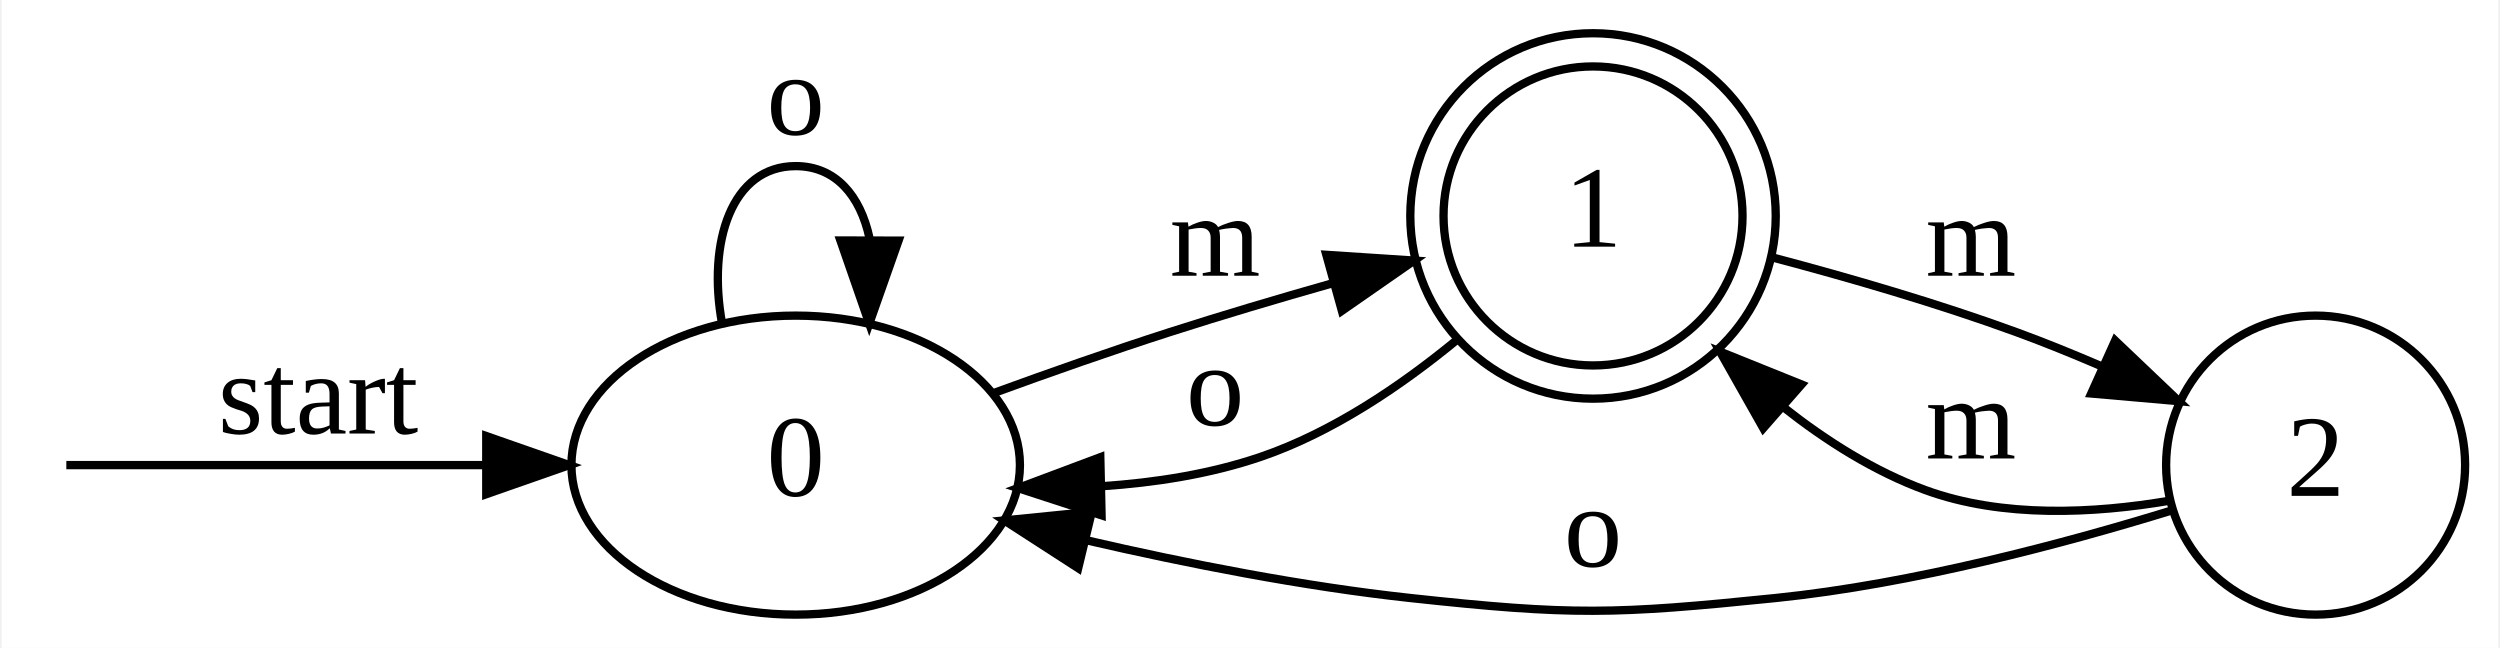
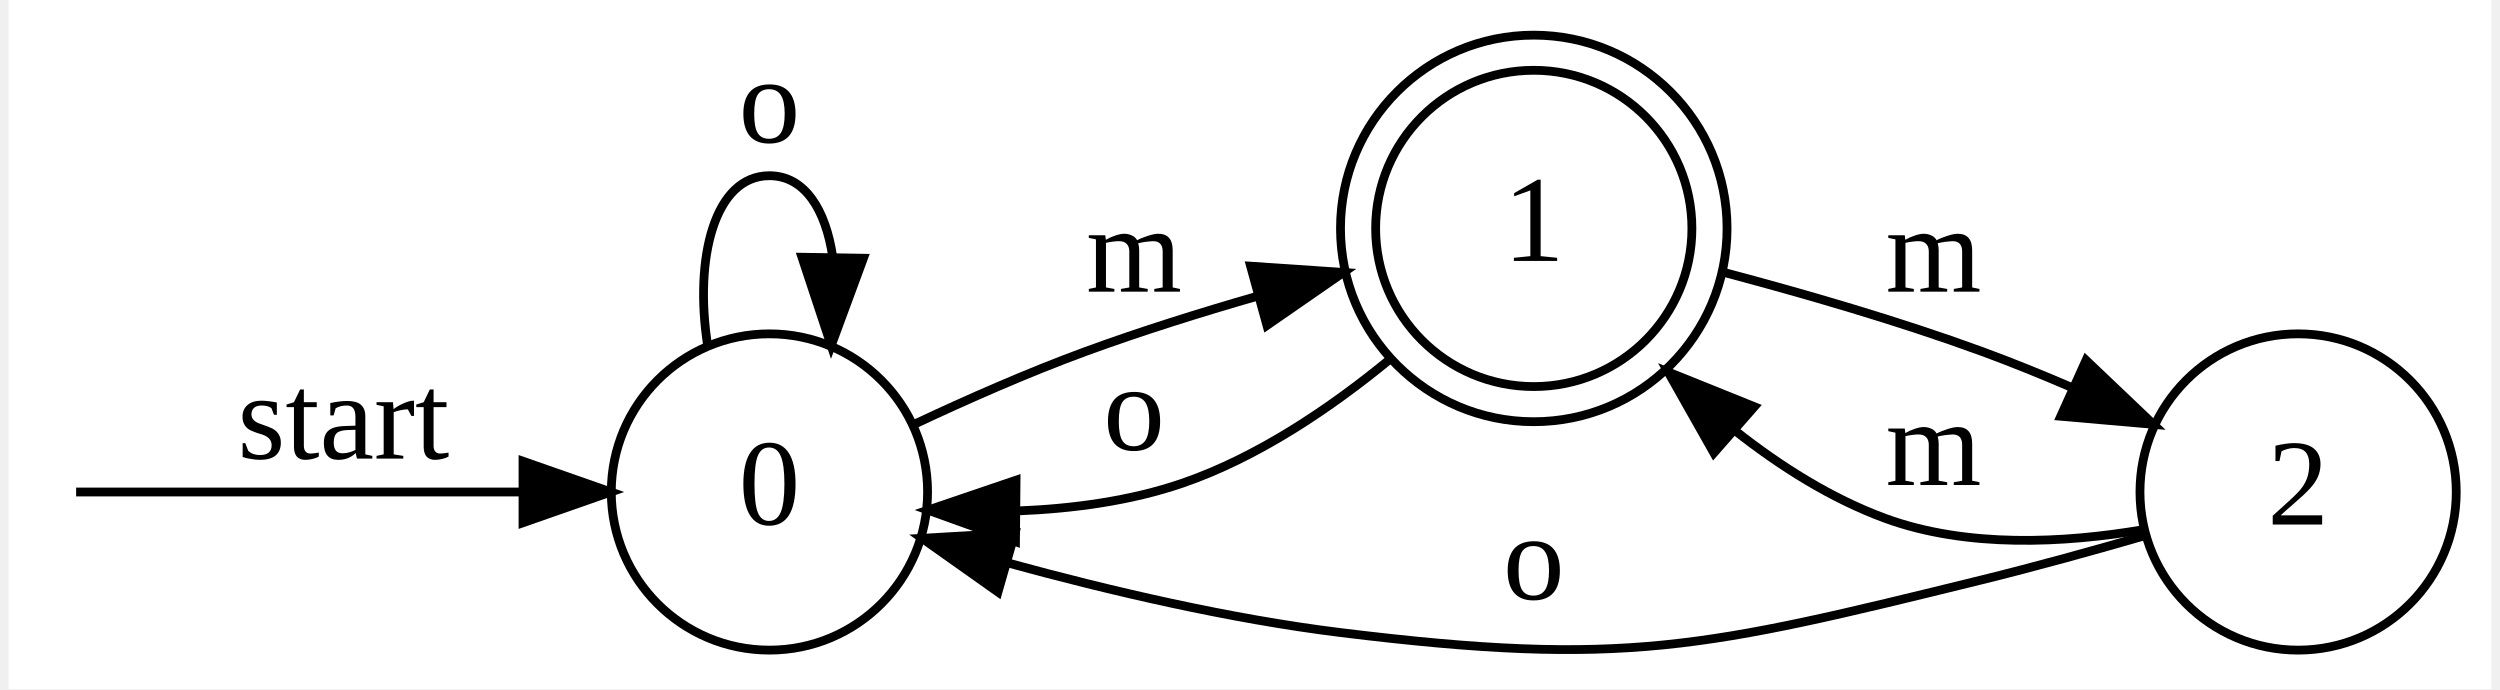
- <svg xmlns="http://www.w3.org/2000/svg" width="301pt" height="78pt" viewBox="0.00 0.00 300.60 78.00">
-   <g id="graph0" class="graph" transform="scale(1 1) rotate(0) translate(4 74)">
-     <polygon fill="white" stroke="none" points="-4,4 -4,-74 296.6,-74 296.6,4 -4,4" />
+ <svg xmlns="http://www.w3.org/2000/svg" width="283pt" height="78pt" viewBox="0.00 0.00 282.60 78.43">
+   <g id="graph0" class="graph" transform="scale(1 1) rotate(0) translate(4 74.4325)">
+     <polygon fill="white" stroke="none" points="-4,4 -4,-74.433 278.6,-74.433 278.6,4 -4,4" />
    <g id="node2" class="node">
-       <ellipse fill="none" stroke="black" cx="91.6" cy="-18" rx="27" ry="18" />
-       <text text-anchor="middle" x="91.6" y="-14.3" font-family="Times New Roman,serif" font-size="14.00">0</text>
+       <ellipse fill="none" stroke="black" cx="82.6" cy="-18.433" rx="18" ry="18" />
+       <text text-anchor="middle" x="82.6" y="-14.732" font-family="Times New Roman,serif" font-size="14.00">0</text>
    </g>
    <g id="edge1" class="edge">
-       <path fill="none" stroke="black" d="M3.786,-18C8.87,-18 32.709,-18 54.122,-18" />
-       <polygon fill="black" stroke="black" points="54.346,-21.5 64.346,-18 54.346,-14.5 54.346,-21.5" />
-       <text text-anchor="middle" x="34.1" y="-21.8" font-family="Times New Roman,serif" font-size="14.00">start</text>
+       <path fill="none" stroke="black" d="M3.685,-18.433C8.696,-18.433 34.008,-18.433 54.442,-18.433" />
+       <polygon fill="black" stroke="black" points="54.55,-21.933 64.55,-18.433 54.55,-14.933 54.55,-21.933" />
+       <text text-anchor="middle" x="34.1" y="-22.233" font-family="Times New Roman,serif" font-size="14.00">start</text>
    </g>
    <g id="edge4" class="edge">
-       <path fill="none" stroke="black" d="M82.74,-35.037C80.932,-44.858 83.885,-54 91.6,-54 96.422,-54 99.384,-50.429 100.485,-45.353" />
-       <polygon fill="black" stroke="black" points="103.985,-45.029 100.46,-35.037 96.985,-45.046 103.985,-45.029" />
-       <text text-anchor="middle" x="91.6" y="-57.8" font-family="Times New Roman,serif" font-size="14.00">o</text>
+       <path fill="none" stroke="black" d="M75.569,-35.096C74.006,-45.057 76.35,-54.432 82.6,-54.432 86.604,-54.432 89.005,-50.585 89.802,-45.201" />
+       <polygon fill="black" stroke="black" points="93.3,-45.036 89.631,-35.096 86.301,-45.154 93.3,-45.036" />
+       <text text-anchor="middle" x="82.6" y="-58.233" font-family="Times New Roman,serif" font-size="14.00">o</text>
    </g>
    <g id="node3" class="node">
-       <ellipse fill="none" stroke="black" cx="187.6" cy="-48" rx="18" ry="18" />
-       <ellipse fill="none" stroke="black" cx="187.6" cy="-48" rx="22" ry="22" />
-       <text text-anchor="middle" x="187.6" y="-44.3" font-family="Times New Roman,serif" font-size="14.00">1</text>
+       <ellipse fill="none" stroke="black" cx="169.6" cy="-48.432" rx="18" ry="18" />
+       <ellipse fill="none" stroke="black" cx="169.6" cy="-48.432" rx="22" ry="22" />
+       <text text-anchor="middle" x="169.6" y="-44.733" font-family="Times New Roman,serif" font-size="14.00">1</text>
    </g>
    <g id="edge5" class="edge">
-       <path fill="none" stroke="black" d="M115.324,-26.635C122.129,-29.12 129.635,-31.762 136.6,-34 142.908,-36.027 149.715,-38.044 156.215,-39.89" />
-       <polygon fill="black" stroke="black" points="155.489,-43.32 166.061,-42.626 157.363,-36.576 155.489,-43.32" />
-       <text text-anchor="middle" x="142.1" y="-40.8" font-family="Times New Roman,serif" font-size="14.00">m</text>
+       <path fill="none" stroke="black" d="M99.063,-26.13C105.075,-28.956 112.075,-32.044 118.6,-34.432 124.822,-36.71 131.593,-38.834 138.084,-40.704" />
+       <polygon fill="black" stroke="black" points="137.366,-44.137 147.936,-43.421 139.227,-37.389 137.366,-44.137" />
+       <text text-anchor="middle" x="124.1" y="-41.233" font-family="Times New Roman,serif" font-size="14.00">m</text>
    </g>
    <g id="edge2" class="edge">
-       <path fill="none" stroke="black" d="M171.215,-33.08C164.513,-27.564 156.224,-21.942 147.6,-19 141.55,-16.936 134.903,-15.883 128.386,-15.453" />
-       <polygon fill="black" stroke="black" points="128.428,-11.953 118.355,-15.236 128.276,-18.952 128.428,-11.953" />
-       <text text-anchor="middle" x="142.1" y="-22.8" font-family="Times New Roman,serif" font-size="14.00">o</text>
+       <path fill="none" stroke="black" d="M153.209,-33.527C146.507,-28.014 138.219,-22.39 129.6,-19.433 123.695,-17.406 117.108,-16.524 110.806,-16.276" />
+       <polygon fill="black" stroke="black" points="110.607,-12.777 100.639,-16.368 110.671,-19.777 110.607,-12.777" />
+       <text text-anchor="middle" x="124.1" y="-23.233" font-family="Times New Roman,serif" font-size="14.00">o</text>
    </g>
    <g id="node4" class="node">
-       <ellipse fill="none" stroke="black" cx="274.6" cy="-18" rx="18" ry="18" />
-       <text text-anchor="middle" x="274.6" y="-14.3" font-family="Times New Roman,serif" font-size="14.00">2</text>
+       <ellipse fill="none" stroke="black" cx="256.6" cy="-18.433" rx="18" ry="18" />
+       <text text-anchor="middle" x="256.6" y="-14.732" font-family="Times New Roman,serif" font-size="14.00">2</text>
    </g>
    <g id="edge3" class="edge">
-       <path fill="none" stroke="black" d="M209.264,-42.989C218.364,-40.584 229.119,-37.47 238.6,-34 241.964,-32.769 245.455,-31.351 248.872,-29.879" />
-       <polygon fill="black" stroke="black" points="250.462,-33.001 258.137,-25.698 247.582,-26.621 250.462,-33.001" />
-       <text text-anchor="middle" x="233.1" y="-40.8" font-family="Times New Roman,serif" font-size="14.00">m</text>
+       <path fill="none" stroke="black" d="M191.264,-43.421C200.364,-41.016 211.119,-37.903 220.6,-34.432 223.964,-33.201 227.455,-31.783 230.872,-30.311" />
+       <polygon fill="black" stroke="black" points="232.462,-33.434 240.137,-26.13 229.582,-27.053 232.462,-33.434" />
+       <text text-anchor="middle" x="215.1" y="-41.233" font-family="Times New Roman,serif" font-size="14.00">m</text>
    </g>
    <g id="edge6" class="edge">
-       <path fill="none" stroke="black" d="M257.255,-12.538C244.459,-8.6 226.121,-3.691 209.6,-2 190.146,-0.009 185.042,0.106 165.6,-2 152.701,-3.397 138.74,-6.144 126.516,-8.973" />
-       <polygon fill="black" stroke="black" points="125.615,-5.59 116.717,-11.341 127.259,-12.394 125.615,-5.59" />
-       <text text-anchor="middle" x="187.6" y="-5.8" font-family="Times New Roman,serif" font-size="14.00">o</text>
+       <path fill="none" stroke="black" d="M239.286,-13.499C233.42,-11.798 226.737,-9.942 220.6,-8.432 188.988,-0.658 179.91,1.545 147.6,-2.432 134.981,-3.986 121.27,-7.201 109.789,-10.344" />
+       <polygon fill="black" stroke="black" points="108.614,-7.04 99.966,-13.161 110.544,-13.769 108.614,-7.04" />
+       <text text-anchor="middle" x="169.6" y="-6.232" font-family="Times New Roman,serif" font-size="14.00">o</text>
    </g>
    <g id="edge7" class="edge">
-       <path fill="none" stroke="black" d="M256.955,-13.707C248.002,-12.184 236.918,-11.587 227.6,-15 221.479,-17.242 215.658,-20.917 210.469,-25.017" />
-       <polygon fill="black" stroke="black" points="208.097,-22.442 202.883,-31.666 212.711,-27.707 208.097,-22.442" />
-       <text text-anchor="middle" x="233.1" y="-18.8" font-family="Times New Roman,serif" font-size="14.00">m</text>
+       <path fill="none" stroke="black" d="M238.955,-14.14C230.002,-12.616 218.918,-12.019 209.6,-15.432 203.479,-17.675 197.658,-21.35 192.469,-25.45" />
+       <polygon fill="black" stroke="black" points="190.097,-22.875 184.883,-32.098 194.711,-28.139 190.097,-22.875" />
+       <text text-anchor="middle" x="215.1" y="-19.233" font-family="Times New Roman,serif" font-size="14.00">m</text>
    </g>
  </g>
</svg>
